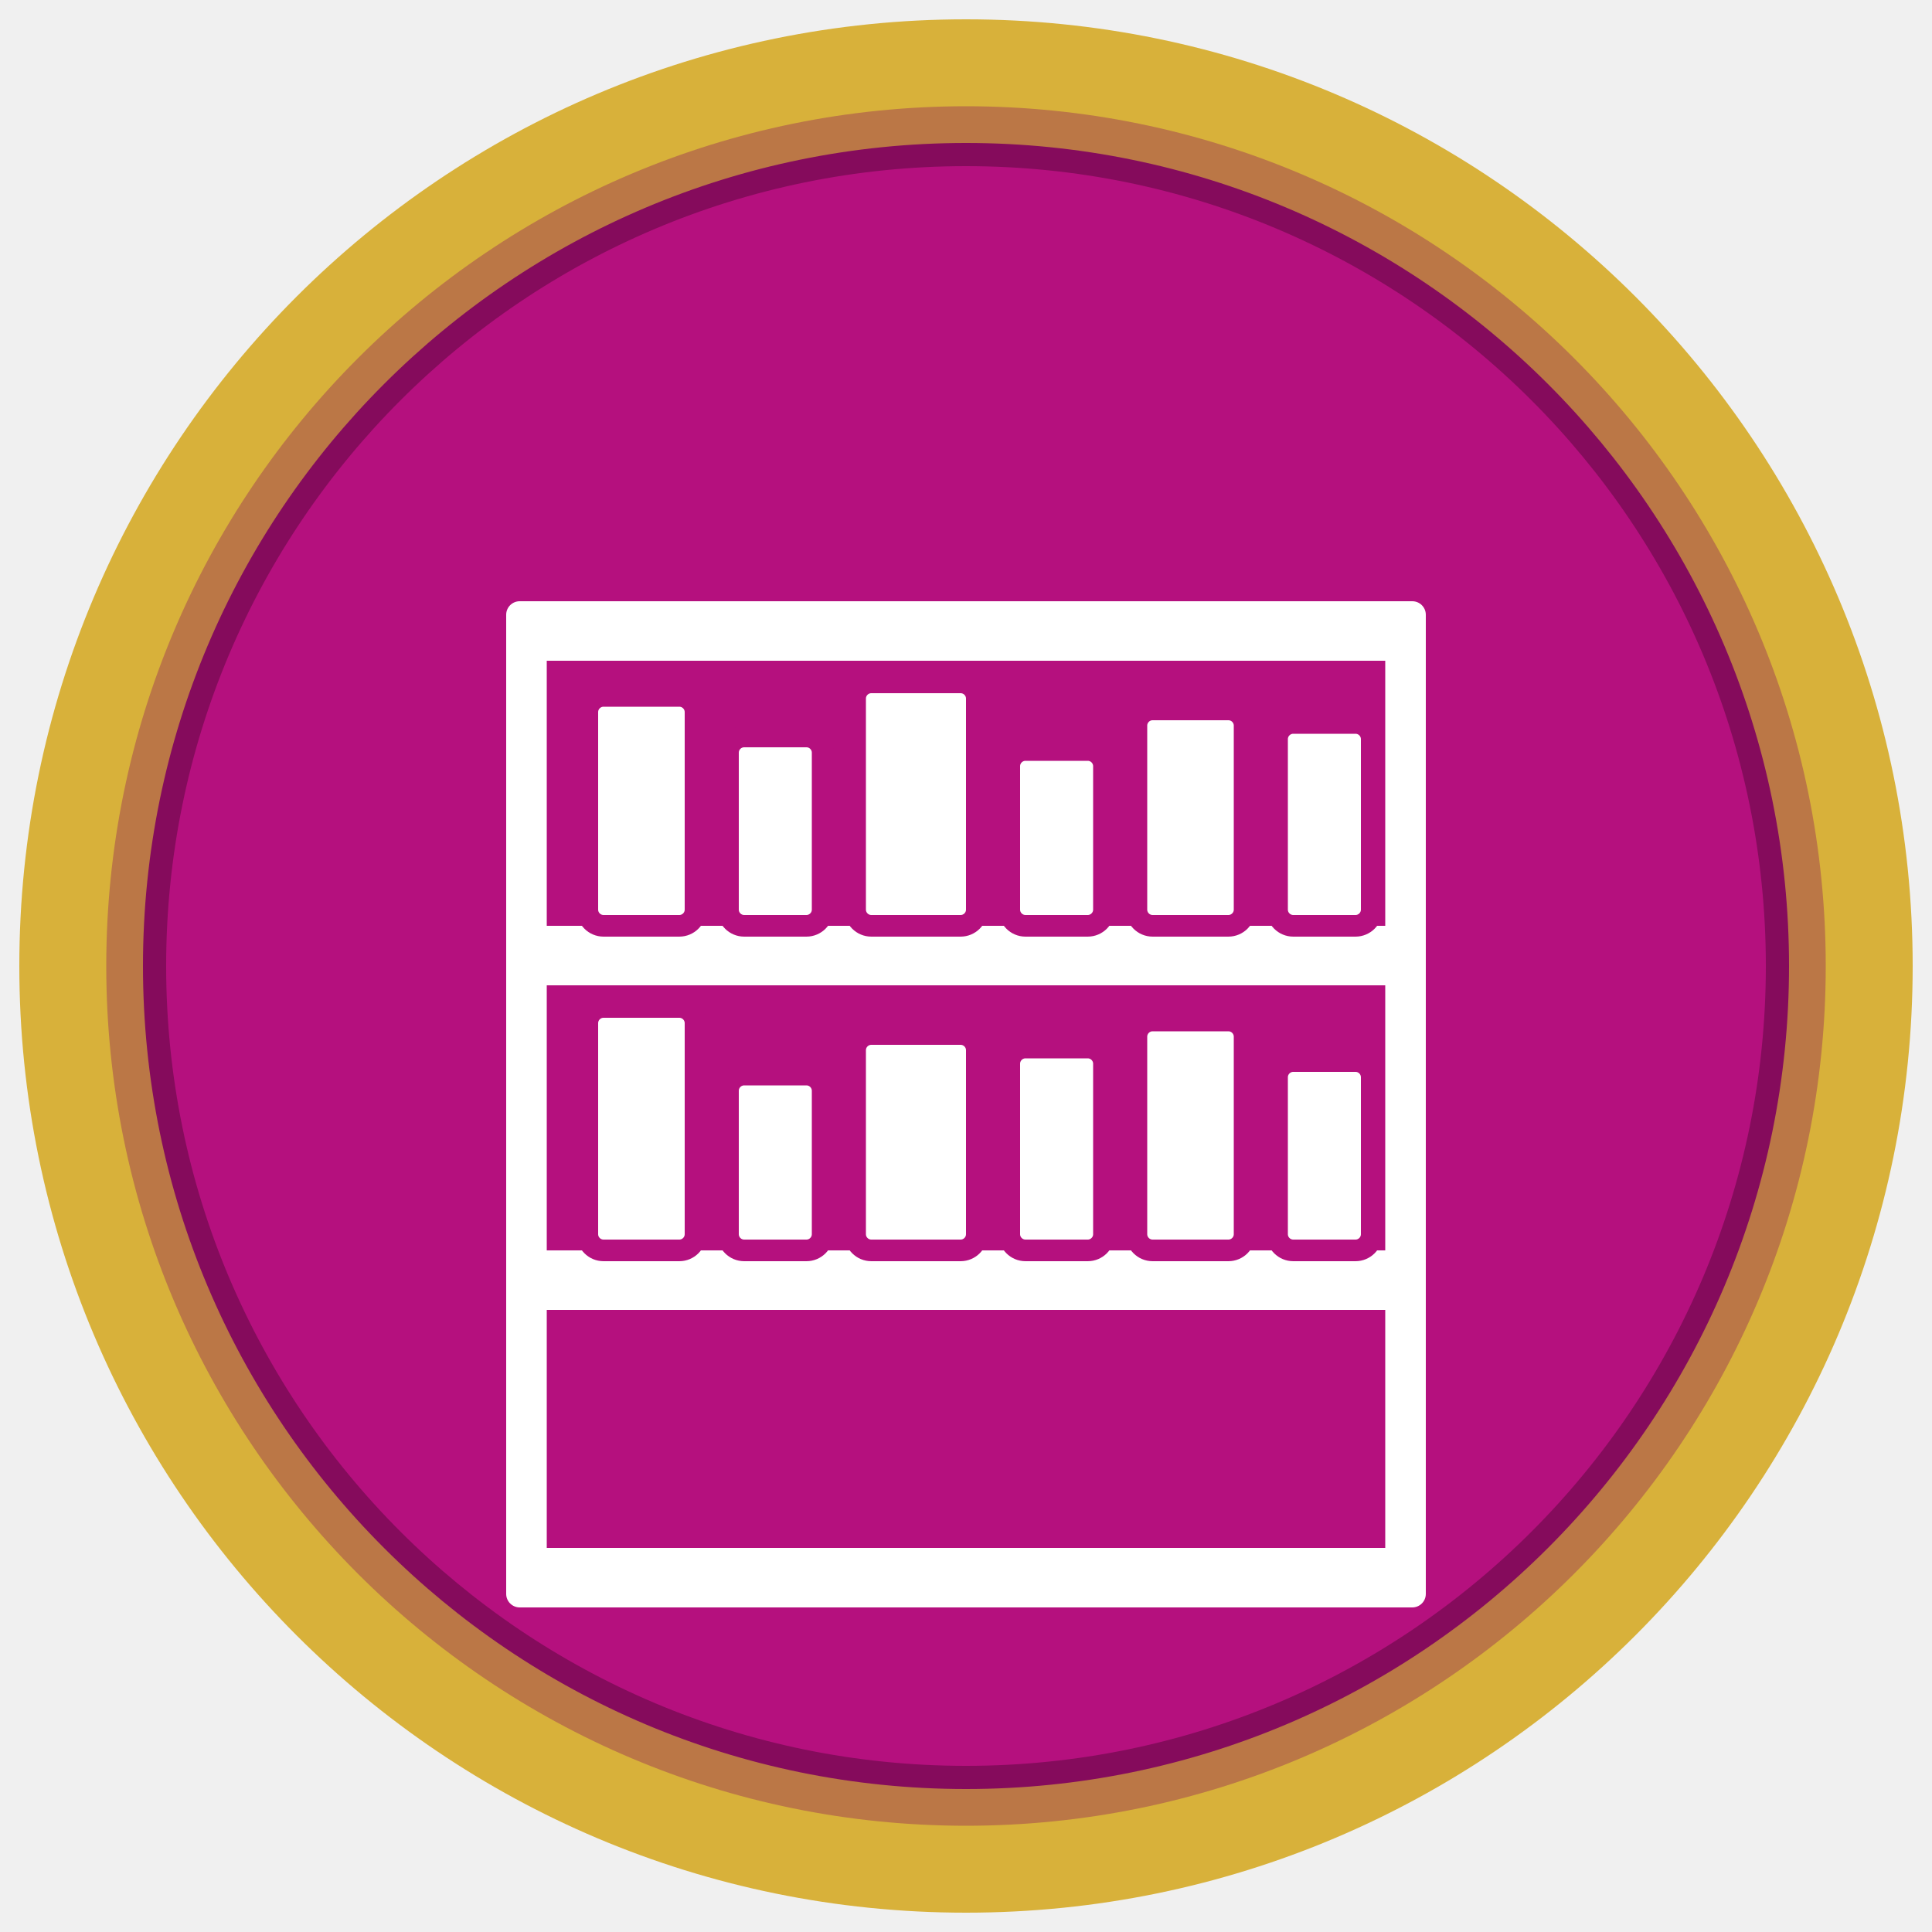
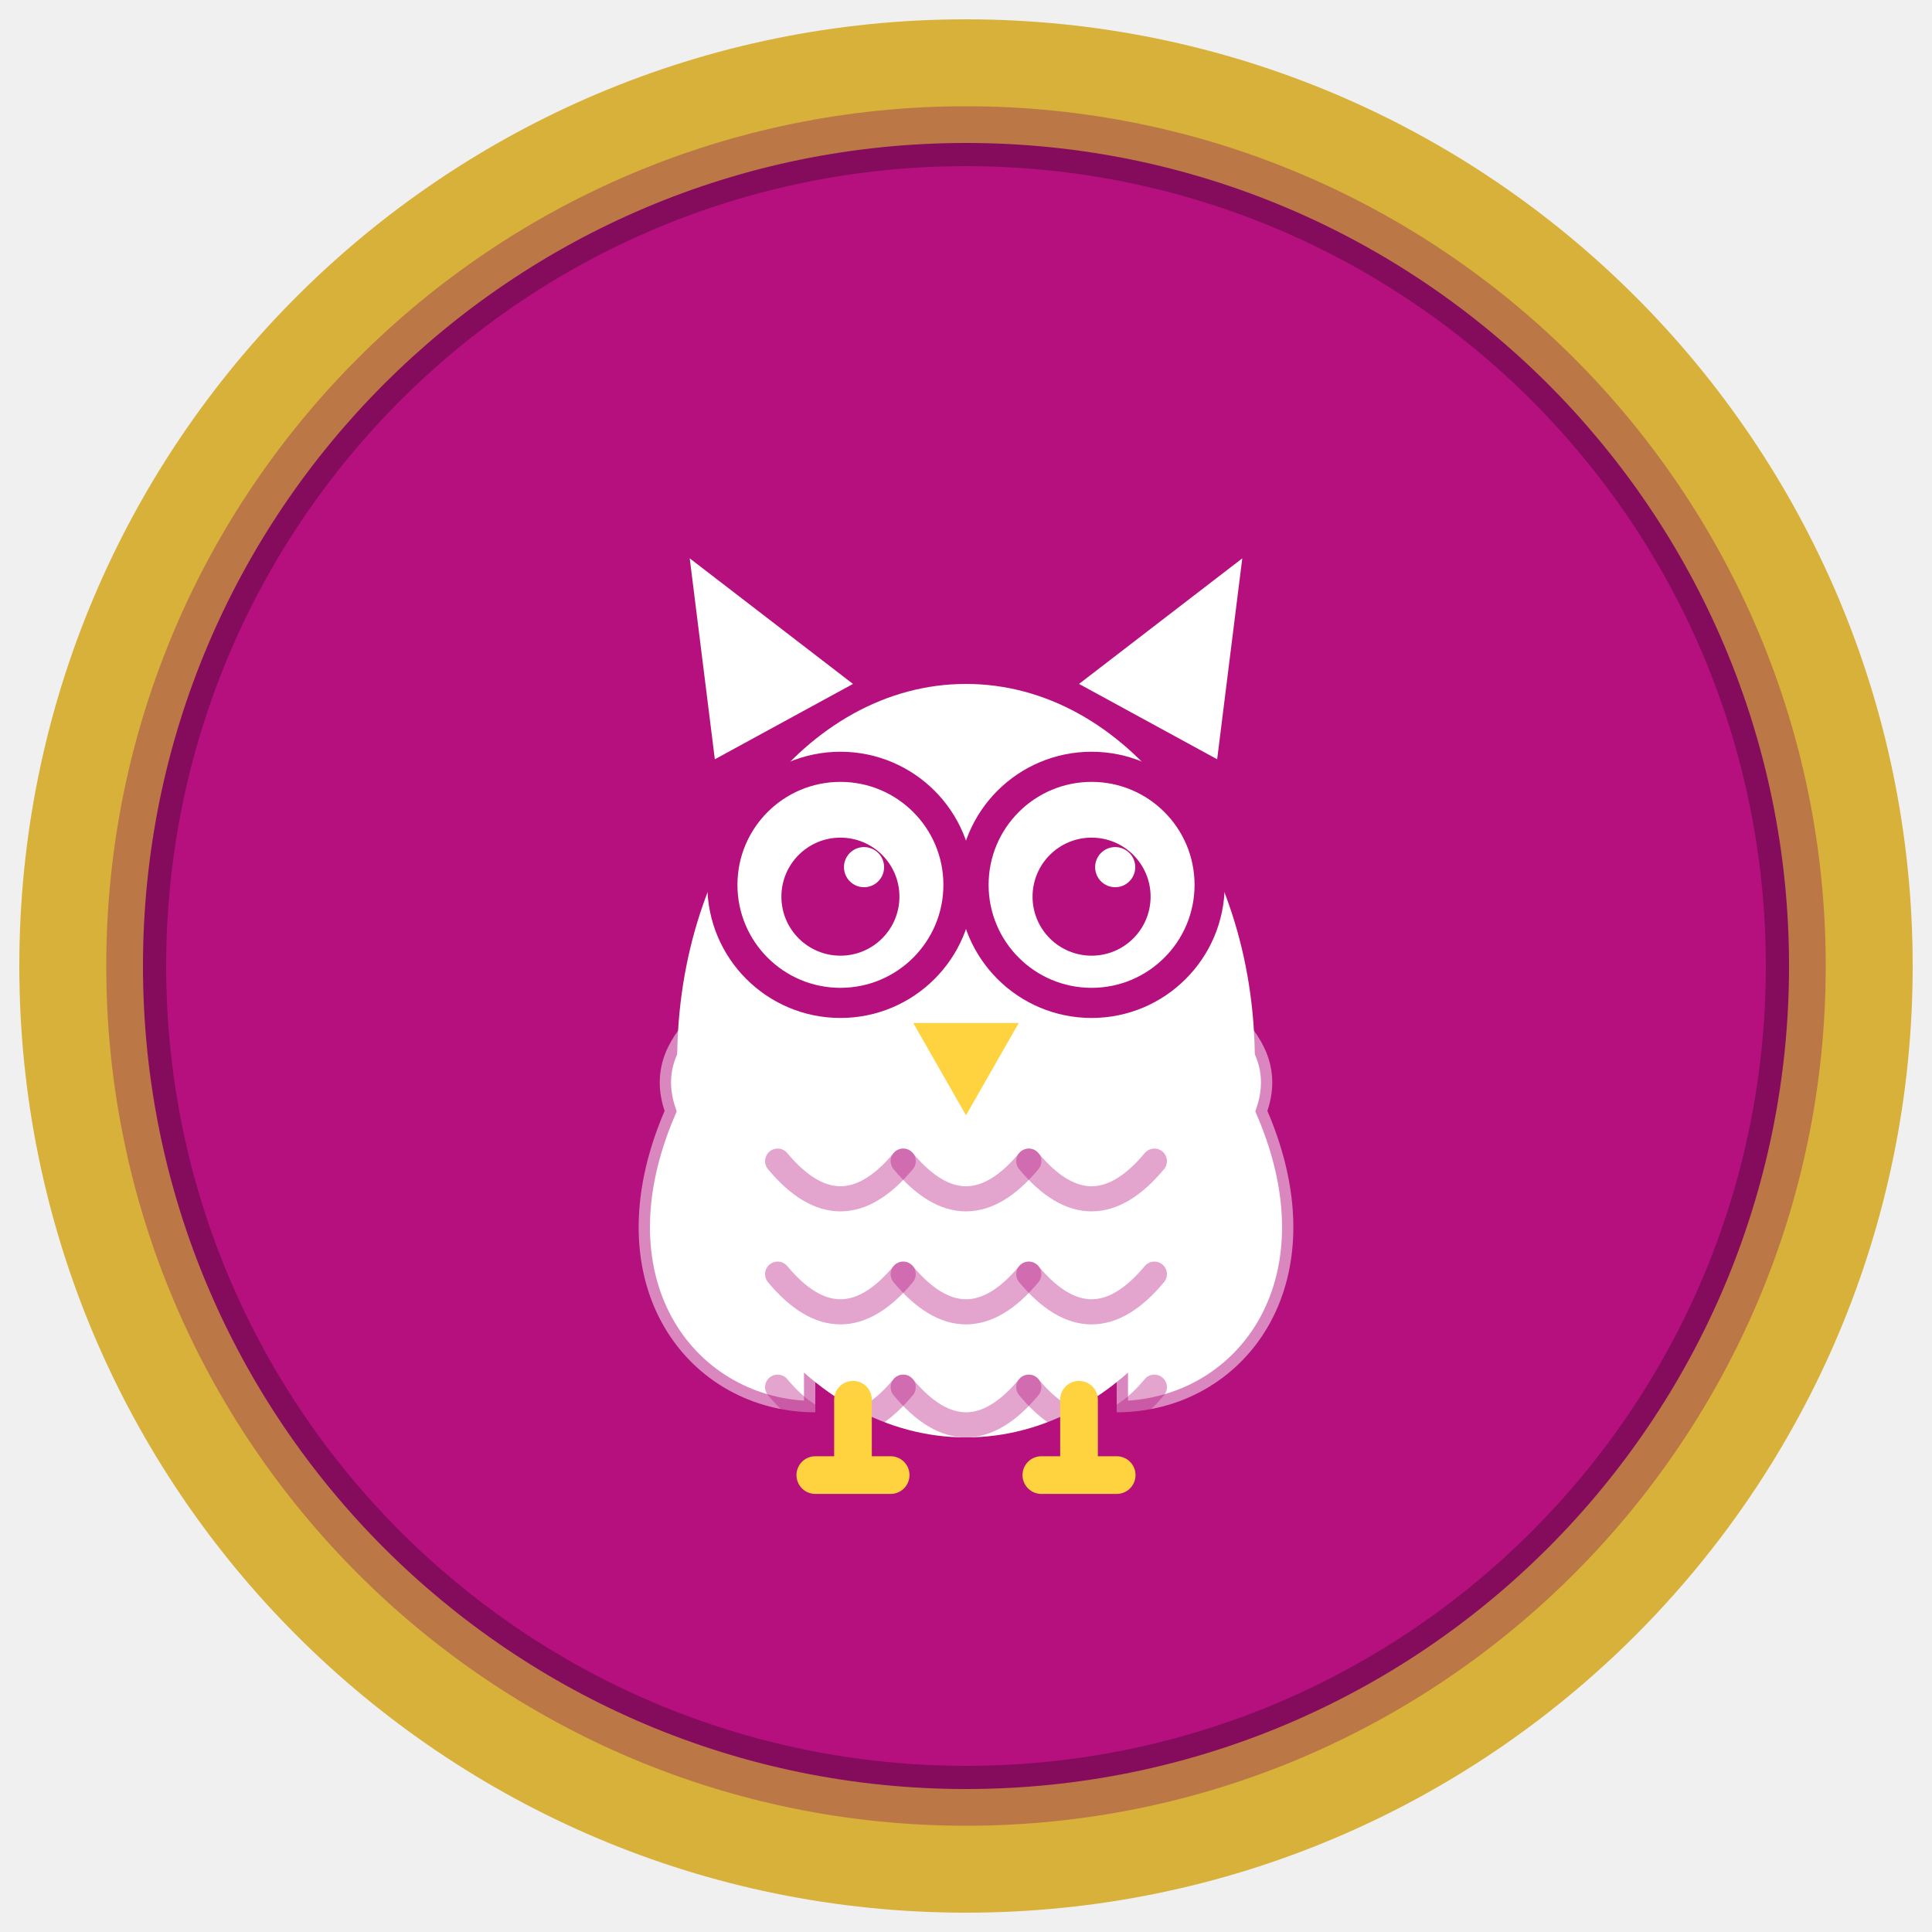
<svg xmlns="http://www.w3.org/2000/svg" viewBox="-100 -100 200 200" width="400" height="400">
  <circle r="98" fill="#D8B13A" />
  <circle r="89" fill="#850B5C" opacity=".35" />
  <circle r="84" fill="#B5107E" />
  <circle r="84" fill="none" stroke="#850B5C" stroke-width="2.4" />
-   <g transform="translate(0 2) scale(1.4)">
-     <rect x="-34" y="-26" width="3" height="70" fill="#FFFFFF" />
-     <rect x="31" y="-26" width="3" height="70" fill="#FFFFFF" />
-     <rect x="-34" y="-28.4" width="68" height="4.4" rx="1" fill="#FFFFFF" />
-     <rect x="-34" y="-4.4" width="68" height="4.4" rx="1" fill="#FFFFFF" />
-     <rect x="-34" y="19.6" width="68" height="4.4" rx="1" fill="#FFFFFF" />
-     <rect x="-34" y="41.6" width="68" height="4.4" rx="1" fill="#FFFFFF" />
-     <rect x="-28" y="-21.4" width="8" height="17" rx="1.2" fill="#FFFFFF" stroke="#B5107E" stroke-width="1.6" />
-     <rect x="-17.6" y="-18.4" width="7" height="14" rx="1.2" fill="#FFFFFF" stroke="#B5107E" stroke-width="1.6" />
-     <rect x="-8.2" y="-22.4" width="9" height="18" rx="1.2" fill="#FFFFFF" stroke="#B5107E" stroke-width="1.6" />
-     <rect x="3.2" y="-17.4" width="7" height="13" rx="1.2" fill="#FFFFFF" stroke="#B5107E" stroke-width="1.6" />
-     <rect x="12.6" y="-20.4" width="8" height="16" rx="1.2" fill="#FFFFFF" stroke="#B5107E" stroke-width="1.6" />
-     <rect x="23.0" y="-19.4" width="7" height="15" rx="1.2" fill="#FFFFFF" stroke="#B5107E" stroke-width="1.6" />
-     <rect x="-28" y="1.6" width="8" height="18" rx="1.2" fill="#FFFFFF" stroke="#B5107E" stroke-width="1.6" />
-     <rect x="-17.6" y="6.6" width="7" height="13" rx="1.2" fill="#FFFFFF" stroke="#B5107E" stroke-width="1.6" />
-     <rect x="-8.2" y="3.6" width="9" height="16" rx="1.2" fill="#FFFFFF" stroke="#B5107E" stroke-width="1.6" />
-     <rect x="3.2" y="4.6" width="7" height="15" rx="1.2" fill="#FFFFFF" stroke="#B5107E" stroke-width="1.6" />
-     <rect x="12.6" y="2.6" width="8" height="17" rx="1.2" fill="#FFFFFF" stroke="#B5107E" stroke-width="1.6" />
-     <rect x="23.0" y="5.6" width="7" height="14" rx="1.2" fill="#FFFFFF" stroke="#B5107E" stroke-width="1.6" />
+   <g transform="translate(0 2) scale(1.3)">
+     <path d="M-24,10 C-30,24 -22,34 -12,34 L-12,-4 C-20,0 -26,4 -24,10Z M24,10 C30,24 22,34 12,34 L12,-4 C20,0 26,4 24,10Z" fill="#FFFFFF" stroke="#B5107E" stroke-width="1.8" stroke-opacity=".5" />
+     <ellipse cx="0" cy="6" rx="23" ry="30" fill="#FFFFFF" />
+     <path d="M-20,-18 L-22,-34 L-9,-24Z M20,-18 L22,-34 L9,-24Z" fill="#FFFFFF" />
+     <circle cx="-10" cy="-8" r="9.4" fill="#FFFFFF" stroke="#B5107E" stroke-width="2.4" />
+     <circle cx="-10" cy="-7.06" r="4.7" fill="#B5107E" />
+     <circle cx="-8.12" cy="-9.41" r="1.598" fill="#FFFFFF" />
+     <circle cx="10" cy="-8" r="9.4" fill="#FFFFFF" stroke="#B5107E" stroke-width="2.4" />
+     <circle cx="10" cy="-7.06" r="4.7" fill="#B5107E" />
+     <circle cx="11.88" cy="-9.41" r="1.598" fill="#FFFFFF" />
+     <path d="M-4.2,3 L4.2,3 L0,10.35Z" fill="#FFD23F" />
+     <path d="M-15,14 q5,6 10,0" stroke="#B5107E" stroke-width="2" stroke-opacity=".38" fill="none" stroke-linecap="round" />
+     <path d="M-5,14 q5,6 10,0" stroke="#B5107E" stroke-width="2" stroke-opacity=".38" fill="none" stroke-linecap="round" />
+     <path d="M5,14 q5,6 10,0" stroke="#B5107E" stroke-width="2" stroke-opacity=".38" fill="none" stroke-linecap="round" />
+     <path d="M-15,23 q5,6 10,0" stroke="#B5107E" stroke-width="2" stroke-opacity=".38" fill="none" stroke-linecap="round" />
+     <path d="M-5,23 q5,6 10,0" stroke="#B5107E" stroke-width="2" stroke-opacity=".38" fill="none" stroke-linecap="round" />
+     <path d="M5,23 q5,6 10,0" stroke="#B5107E" stroke-width="2" stroke-opacity=".38" fill="none" stroke-linecap="round" />
+     <path d="M-15,32 q5,6 10,0" stroke="#B5107E" stroke-width="2" stroke-opacity=".38" fill="none" stroke-linecap="round" />
+     <path d="M-5,32 q5,6 10,0" stroke="#B5107E" stroke-width="2" stroke-opacity=".38" fill="none" stroke-linecap="round" />
+     <path d="M5,32 q5,6 10,0" stroke="#B5107E" stroke-width="2" stroke-opacity=".38" fill="none" stroke-linecap="round" />
+     <path d="M-9,33 v6 M-12,39 h6 M9,33 v6 M6,39 h6" stroke="#FFD23F" stroke-width="3" stroke-linecap="round" fill="none" />
  </g>
</svg>
